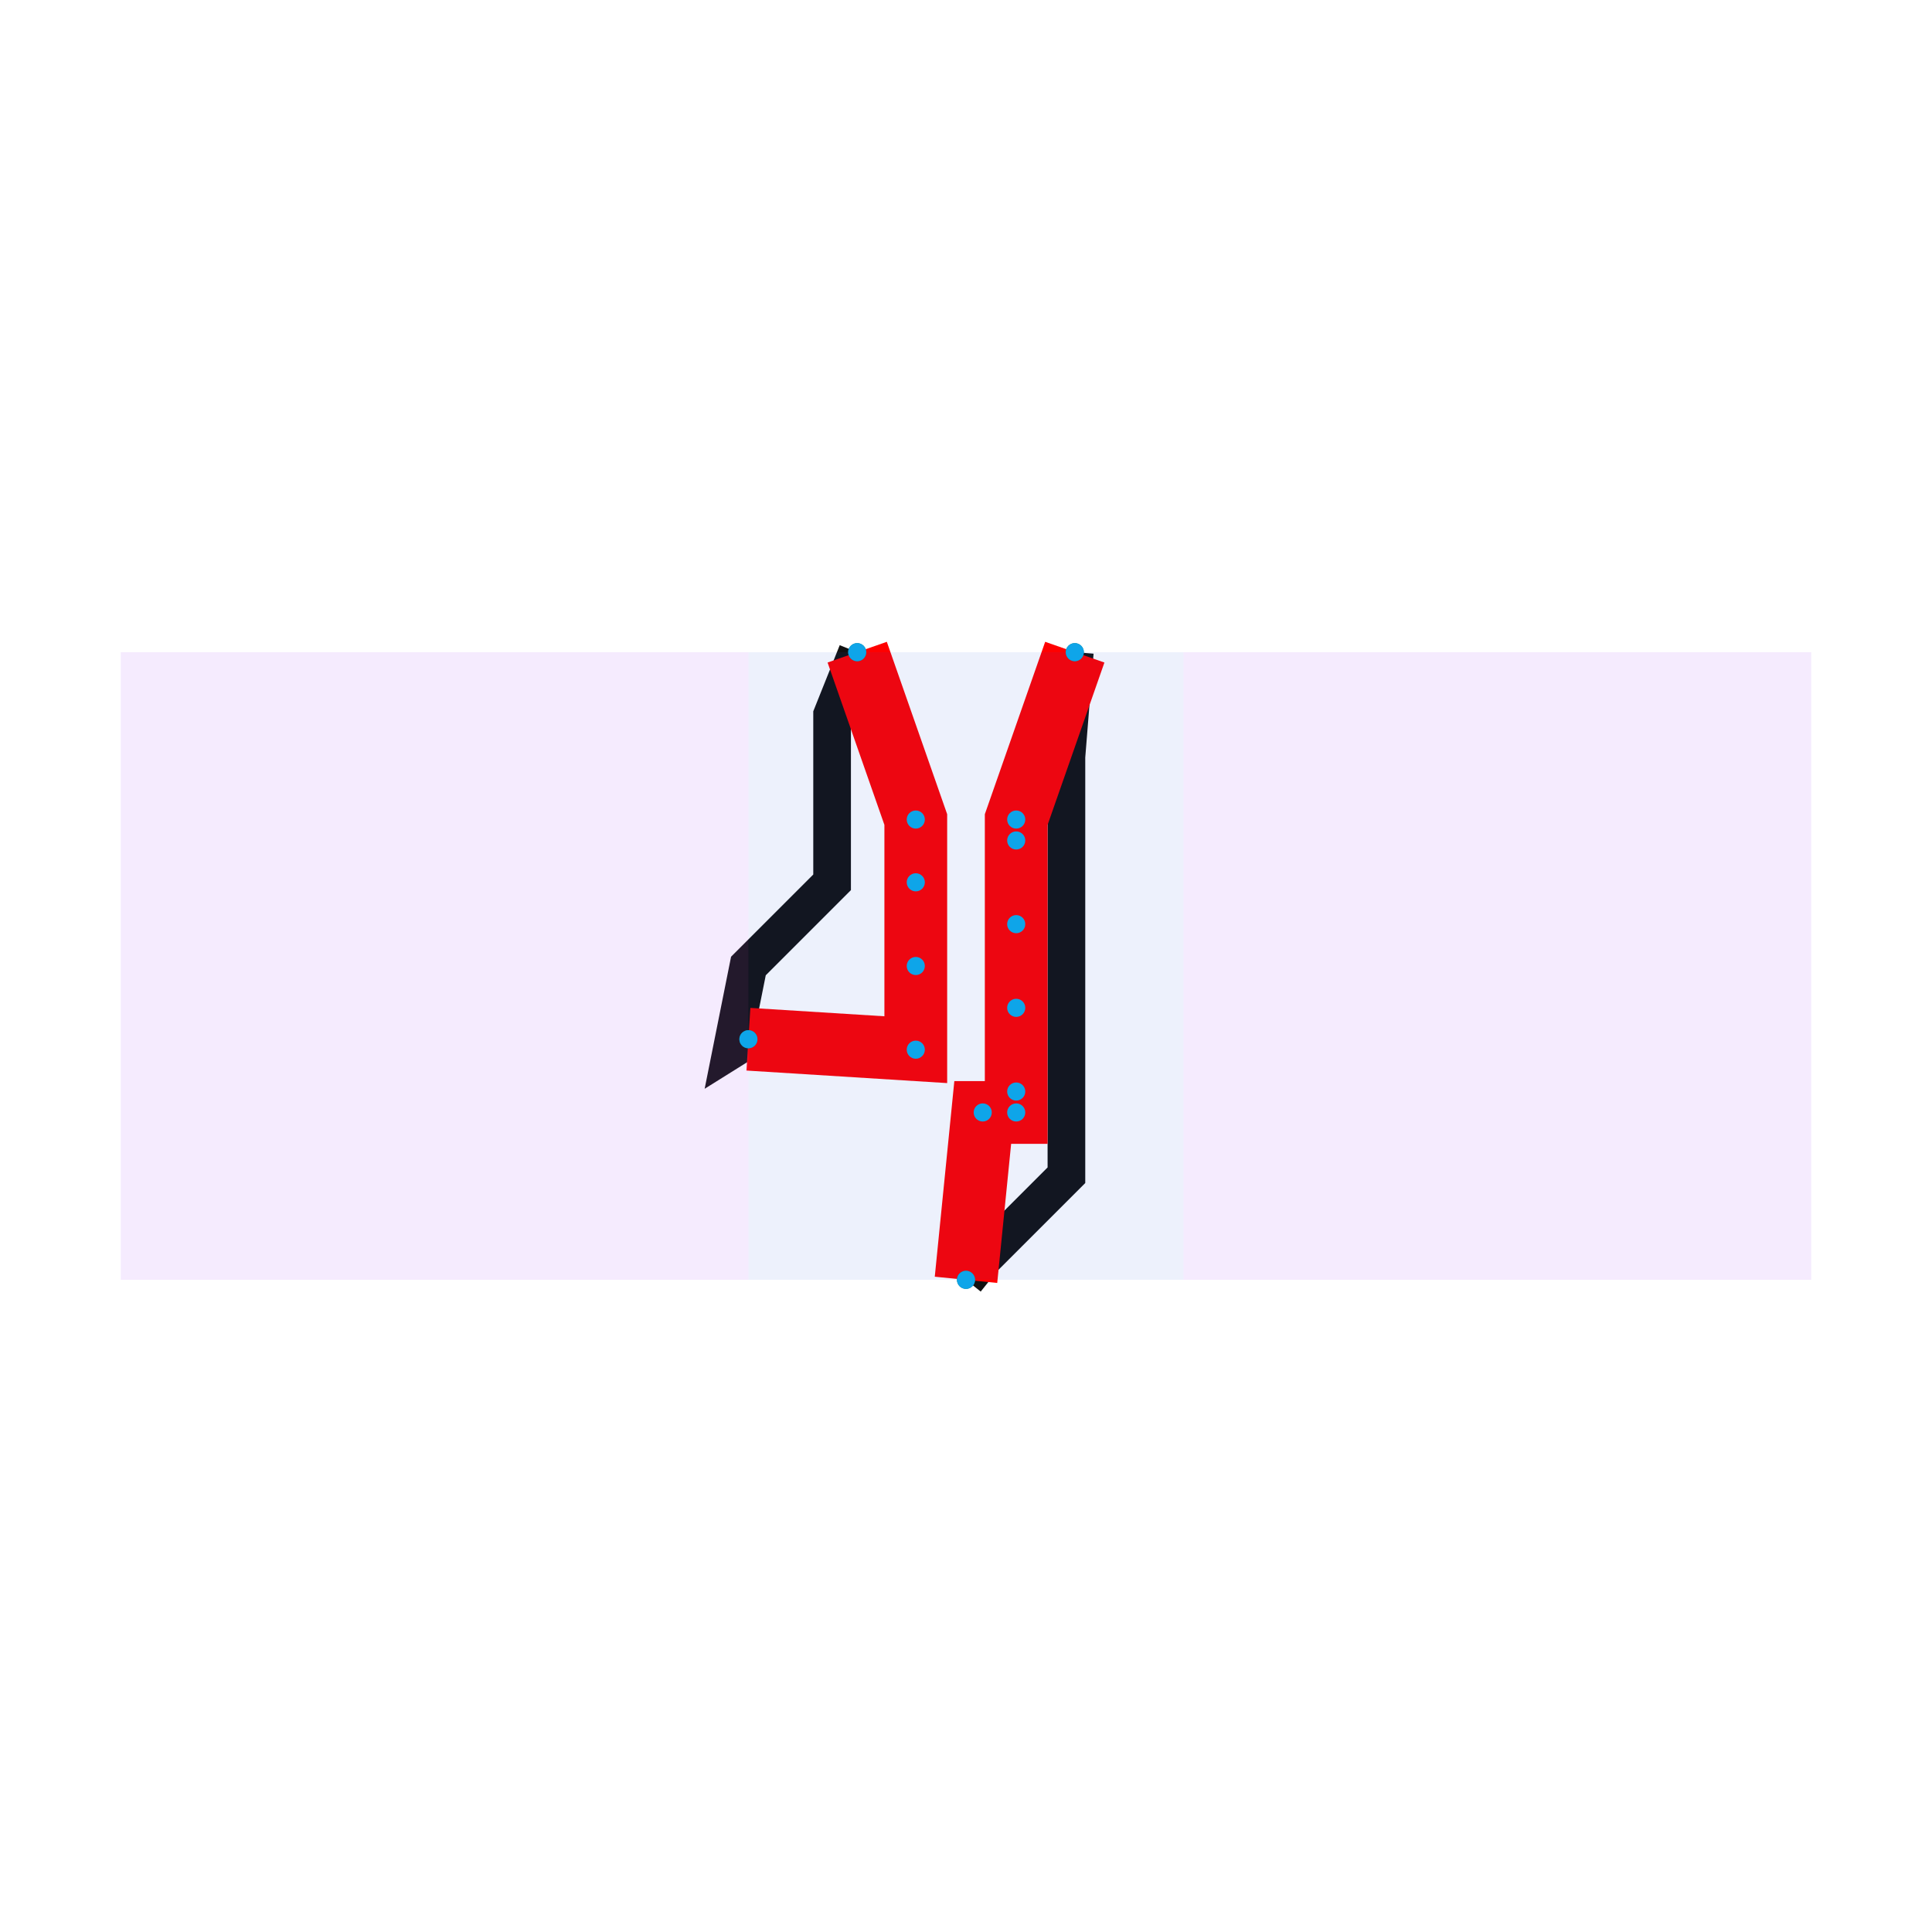
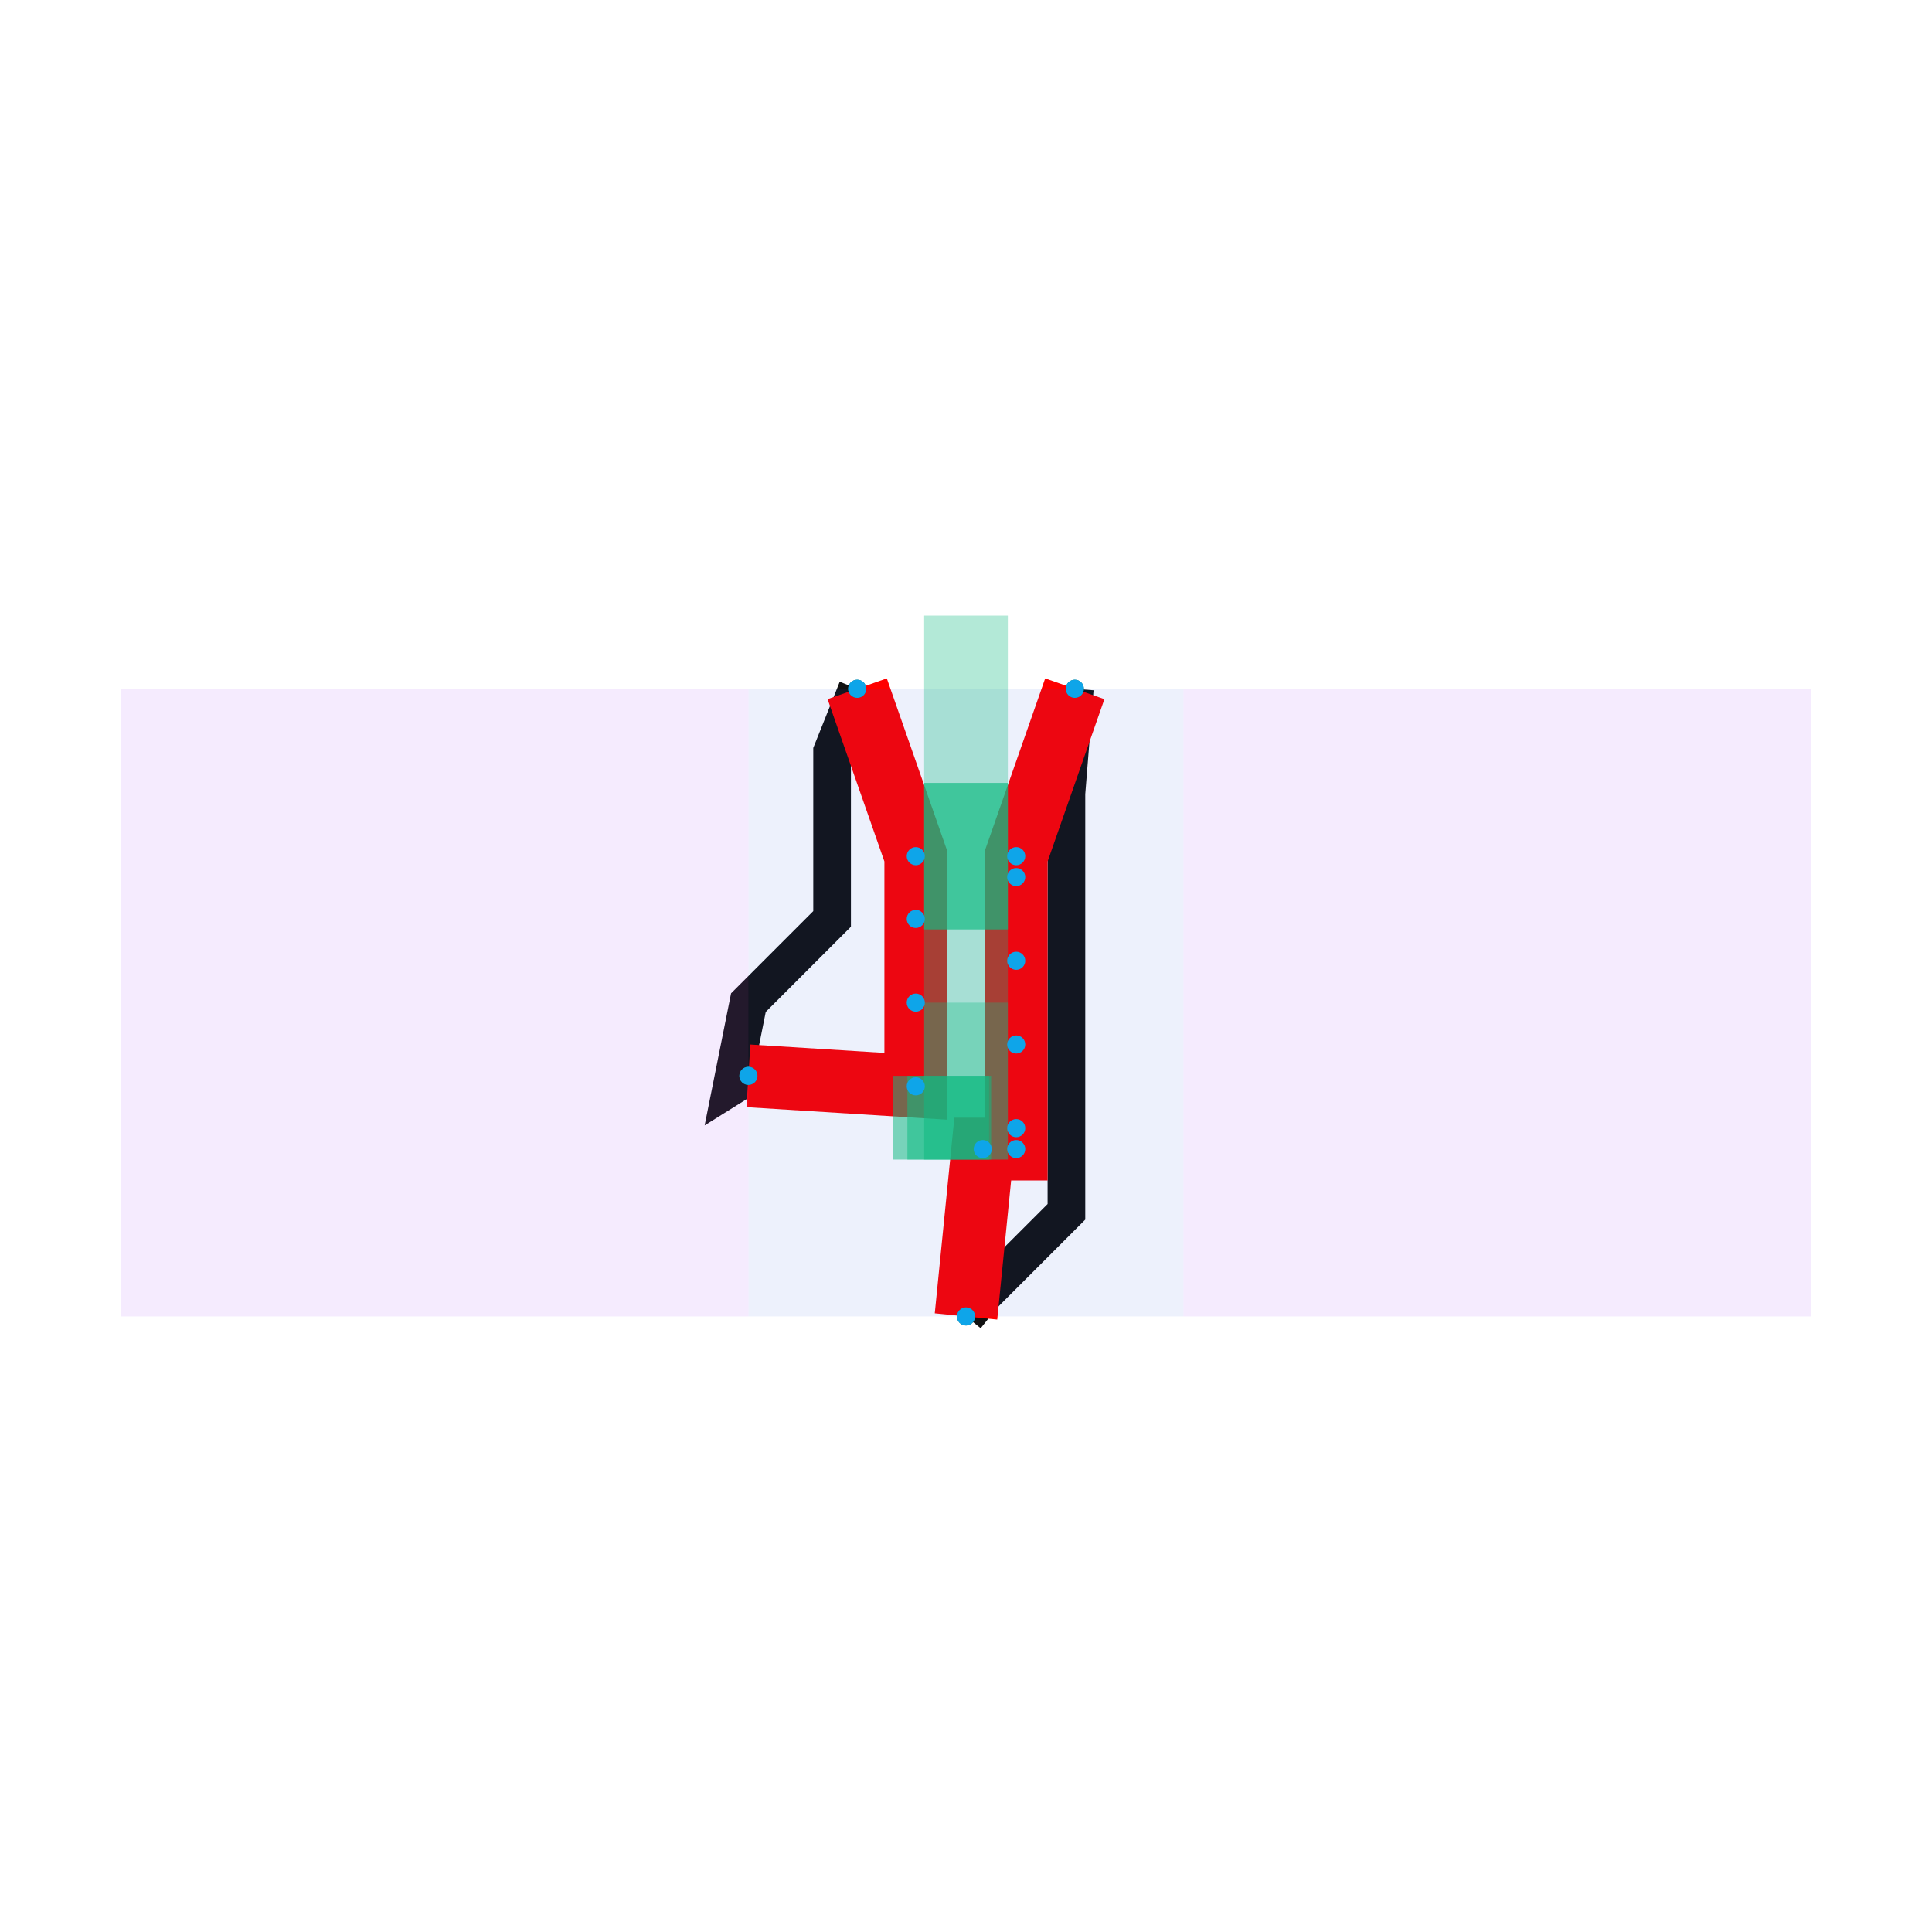
<svg xmlns="http://www.w3.org/2000/svg" width="640" height="640" viewBox="0 0 640 640">
  <rect width="100%" height="100%" fill="white" />
  <g>
-     <polyline data-points="5.460000000000001,3.25 5.5,3.3000000000000003 5.7,3.5000000000000004 5.7,3.7000000000000006 5.7,3.900000000000001 5.7,4.1000000000000005 5.7,4.300000000000001 5.7,4.500000000000001 5.720000000000001,4.75" data-type="line" data-label="original:source_net_6_mst2" points="320,423.96 325.545,417.03 353.267,389.307 353.267,361.584 353.267,333.861 353.267,306.139 353.267,278.416 353.267,250.693 356.04,216.04" fill="none" stroke="#111111" stroke-width="12.475" />
+     <polyline data-points="5.460000000000001,3.25 5.5,3.3000000000000003 5.7,3.5000000000000004 5.7,3.7000000000000006 5.7,3.900000000000001 5.7,4.1000000000000005 5.7,4.300000000000001 5.7,4.500000000000001 5.720000000000001,4.75" data-type="line" data-label="original:source_net_6_mst2" points="320,436.089 325.545,429.158 353.267,401.436 353.267,373.713 353.267,345.99 353.267,318.267 353.267,290.545 353.267,262.822 356.04,228.168" fill="none" stroke="#111111" stroke-width="12.475" />
  </g>
  <g>
-     <polyline data-points="4.940000000000001,3.825 4.9,3.8000000000000003 4.940000000000001,4 5.1400000000000015,4.2 5.1400000000000015,4.4 5.1400000000000015,4.6000000000000005 5.200000000000001,4.75" data-type="line" data-label="original:source_net_15_mst0" points="247.921,344.257 242.376,347.723 247.921,320 275.644,292.277 275.644,264.554 275.644,236.832 283.96,216.04" fill="none" stroke="#111111" stroke-width="12.475" />
+     <polyline data-points="4.940000000000001,3.825 4.9,3.8000000000000003 4.940000000000001,4 5.1400000000000015,4.2 5.1400000000000015,4.4 5.1400000000000015,4.6000000000000005 5.200000000000001,4.75" data-type="line" data-label="original:source_net_15_mst0" points="247.921,356.386 242.376,359.851 247.921,332.129 275.644,304.406 275.644,276.683 275.644,248.96 283.96,228.168" fill="none" stroke="#111111" stroke-width="12.475" />
  </g>
  <g>
-     <polyline data-points="5.460000000000001,3.25 5.5,3.65 5.58,3.65 5.58,3.7000000000000006 5.58,3.900000000000001 5.58,4.1000000000000005 5.58,4.300000000000001 5.58,4.35 5.720000000000001,4.75" data-type="line" data-label="source_net_6_mst2" points="320,423.96 325.545,368.515 336.634,368.515 336.634,361.584 336.634,333.861 336.634,306.139 336.634,278.416 336.634,271.485 356.04,216.04" fill="none" stroke="#FF0000" stroke-width="20.792" />
+     <polyline data-points="5.460000000000001,3.25 5.5,3.65 5.58,3.65 5.58,3.7000000000000006 5.58,3.900000000000001 5.58,4.1000000000000005 5.58,4.300000000000001 5.58,4.35 5.720000000000001,4.75" data-type="line" data-label="source_net_6_mst2" points="320,436.089 325.545,380.644 336.634,380.644 336.634,373.713 336.634,345.99 336.634,318.267 336.634,290.545 336.634,283.614 356.04,228.168" fill="none" stroke="#FF0000" stroke-width="20.792" />
  </g>
  <g>
-     <polyline data-points="4.940000000000001,3.825 5.340000000000002,3.8000000000000003 5.340000000000002,4 5.340000000000002,4.2 5.340000000000002,4.35 5.200000000000001,4.75" data-type="line" data-label="source_net_15_mst0" points="247.921,344.257 303.366,347.723 303.366,320 303.366,292.277 303.366,271.485 283.96,216.04" fill="none" stroke="#FF0000" stroke-width="20.792" />
+     <polyline data-points="4.940000000000001,3.825 5.340000000000002,3.8000000000000003 5.340000000000002,4 5.340000000000002,4.2 5.340000000000002,4.35 5.200000000000001,4.75" data-type="line" data-label="source_net_15_mst0" points="247.921,356.386 303.366,359.851 303.366,332.129 303.366,304.406 303.366,283.614 283.96,228.168" fill="none" stroke="#FF0000" stroke-width="20.792" />
  </g>
  <g>
-     <rect data-type="rect" data-label="cmn_90" data-x="5.460000000000001" data-y="4" x="247.921" y="216.04" width="144.158" height="207.921" fill="rgba(29, 78, 216, 0.08)" stroke="#1d4ed8" stroke-width="0.007" />
+     <rect data-type="rect" data-label="cmn_90" data-x="5.460000000000001" data-y="4" x="247.921" y="228.168" width="144.158" height="207.921" fill="rgba(29, 78, 216, 0.08)" stroke="#1d4ed8" stroke-width="0.007" />
  </g>
  <g>
-     <rect data-type="rect" data-label="obstacle:oval:0" data-x="4.19" data-y="4" x="40" y="216.04" width="207.921" height="207.921" fill="rgba(168, 85, 247, 0.12)" stroke="#a855f7" stroke-width="0.007" />
+     <rect data-type="rect" data-label="obstacle:oval:0" data-x="4.19" data-y="4" x="40" y="228.168" width="207.921" height="207.921" fill="rgba(168, 85, 247, 0.12)" stroke="#a855f7" stroke-width="0.007" />
  </g>
  <g>
-     <rect data-type="rect" data-label="obstacle:oval:1" data-x="6.73" data-y="4" x="392.079" y="216.04" width="207.921" height="207.921" fill="rgba(168, 85, 247, 0.12)" stroke="#a855f7" stroke-width="0.007" />
+     <rect data-type="rect" data-label="obstacle:oval:1" data-x="6.73" data-y="4" x="392.079" y="228.168" width="207.921" height="207.921" fill="rgba(168, 85, 247, 0.12)" stroke="#a855f7" stroke-width="0.007" />
  </g>
  <g>
-     <circle data-type="point" data-label="source_net_15_mst0" data-x="4.940000000000001" data-y="3.825" cx="247.921" cy="344.257" r="3" fill="#0f766e" />
+     <rect data-type="rect" data-label="trace-violation:0:s0:1:s0:top" data-x="5.400000000000001" data-y="3.725" x="295.743" y="356.386" width="31.881" height="27.723" fill="rgba(16, 185, 129, 0.32)" stroke="#059669" stroke-width="0.007" />
  </g>
  <g>
-     <circle data-type="point" data-label="source_net_15_mst0" data-x="5.200000000000001" data-y="4.75" cx="283.96" cy="216.04" r="3" fill="#0f766e" />
+     <rect data-type="rect" data-label="trace-violation:0:s0:1:s1:top" data-x="5.400000000000001" data-y="3.725" x="295.743" y="356.386" width="31.881" height="27.723" fill="rgba(16, 185, 129, 0.32)" stroke="#059669" stroke-width="0.007" />
  </g>
  <g>
-     <circle data-type="point" data-label="source_net_6_mst2" data-x="5.460000000000001" data-y="3.25" cx="320" cy="423.96" r="3" fill="#0f766e" />
+     <rect data-type="rect" data-label="trace-violation:0:s1:1:s0:top" data-x="5.420000000000001" data-y="3.725" x="300.594" y="356.386" width="27.723" height="27.723" fill="rgba(16, 185, 129, 0.32)" stroke="#059669" stroke-width="0.007" />
  </g>
  <g>
-     <circle data-type="point" data-label="source_net_6_mst2" data-x="5.720000000000001" data-y="4.75" cx="356.04" cy="216.04" r="3" fill="#0f766e" />
+     <rect data-type="rect" data-label="trace-violation:0:s1:1:s1:top" data-x="5.420000000000001" data-y="3.725" x="300.594" y="356.386" width="27.723" height="27.723" fill="rgba(16, 185, 129, 0.32)" stroke="#059669" stroke-width="0.007" />
  </g>
  <g>
-     <circle data-type="point" data-label="" data-x="5.460000000000001" data-y="3.25" cx="320" cy="423.96" r="3" fill="#0ea5e9" />
+     <rect data-type="rect" data-label="trace-violation:0:s2:1:s0:top" data-x="5.460000000000001" data-y="3.8125" x="306.139" y="332.129" width="27.723" height="51.98" fill="rgba(16, 185, 129, 0.32)" stroke="#059669" stroke-width="0.007" />
  </g>
  <g>
-     <circle data-type="point" data-label="" data-x="5.5" data-y="3.65" cx="325.545" cy="368.515" r="3" fill="#0ea5e9" />
+     <rect data-type="rect" data-label="trace-violation:0:s2:1:s1:top" data-x="5.460000000000001" data-y="4.074999999999999" x="306.139" y="259.356" width="27.723" height="124.752" fill="rgba(16, 185, 129, 0.32)" stroke="#059669" stroke-width="0.007" />
  </g>
  <g>
-     <circle data-type="point" data-label="" data-x="5.58" data-y="3.65" cx="336.634" cy="368.515" r="3" fill="#0ea5e9" />
+     <rect data-type="rect" data-label="trace-violation:0:s2:1:s4:top" data-x="5.460000000000001" data-y="4.35" x="306.139" y="259.356" width="27.723" height="48.515" fill="rgba(16, 185, 129, 0.32)" stroke="#059669" stroke-width="0.007" />
  </g>
  <g>
-     <circle data-type="point" data-label="" data-x="5.58" data-y="3.7000000000000006" cx="336.634" cy="361.584" r="3" fill="#0ea5e9" />
+     <rect data-type="rect" data-label="trace-violation:0:s7:1:s1:top" data-x="5.460000000000001" data-y="4.35" x="306.139" y="259.356" width="27.723" height="48.515" fill="rgba(16, 185, 129, 0.32)" stroke="#059669" stroke-width="0.007" />
  </g>
  <g>
-     <circle data-type="point" data-label="" data-x="5.58" data-y="3.900000000000001" cx="336.634" cy="333.861" r="3" fill="#0ea5e9" />
+     <rect data-type="rect" data-label="trace-violation:0:s7:1:s4:top" data-x="5.460000000000001" data-y="4.55" x="306.139" y="203.911" width="27.723" height="103.96" fill="rgba(16, 185, 129, 0.32)" stroke="#059669" stroke-width="0.007" />
  </g>
  <g>
-     <circle data-type="point" data-label="" data-x="5.58" data-y="4.1000000000000005" cx="336.634" cy="306.139" r="3" fill="#0ea5e9" />
+     <circle data-type="point" data-label="source_net_15_mst0" data-x="4.940000000000001" data-y="3.825" cx="247.921" cy="356.386" r="3" fill="#0f766e" />
  </g>
  <g>
-     <circle data-type="point" data-label="" data-x="5.58" data-y="4.300000000000001" cx="336.634" cy="278.416" r="3" fill="#0ea5e9" />
+     <circle data-type="point" data-label="source_net_15_mst0" data-x="5.200000000000001" data-y="4.75" cx="283.96" cy="228.168" r="3" fill="#0f766e" />
  </g>
  <g>
-     <circle data-type="point" data-label="" data-x="5.58" data-y="4.35" cx="336.634" cy="271.485" r="3" fill="#0ea5e9" />
+     <circle data-type="point" data-label="source_net_6_mst2" data-x="5.460000000000001" data-y="3.25" cx="320" cy="436.089" r="3" fill="#0f766e" />
  </g>
  <g>
-     <circle data-type="point" data-label="" data-x="5.720000000000001" data-y="4.75" cx="356.04" cy="216.04" r="3" fill="#0ea5e9" />
+     <circle data-type="point" data-label="source_net_6_mst2" data-x="5.720000000000001" data-y="4.75" cx="356.04" cy="228.168" r="3" fill="#0f766e" />
  </g>
  <g>
-     <circle data-type="point" data-label="" data-x="4.940000000000001" data-y="3.825" cx="247.921" cy="344.257" r="3" fill="#0ea5e9" />
+     <circle data-type="point" data-label="" data-x="5.460000000000001" data-y="3.25" cx="320" cy="436.089" r="3" fill="#0ea5e9" />
  </g>
  <g>
-     <circle data-type="point" data-label="" data-x="5.340000000000002" data-y="3.8000000000000003" cx="303.366" cy="347.723" r="3" fill="#0ea5e9" />
+     <circle data-type="point" data-label="" data-x="5.5" data-y="3.65" cx="325.545" cy="380.644" r="3" fill="#0ea5e9" />
  </g>
  <g>
-     <circle data-type="point" data-label="" data-x="5.340000000000002" data-y="4" cx="303.366" cy="320" r="3" fill="#0ea5e9" />
+     <circle data-type="point" data-label="" data-x="5.58" data-y="3.65" cx="336.634" cy="380.644" r="3" fill="#0ea5e9" />
  </g>
  <g>
-     <circle data-type="point" data-label="" data-x="5.340000000000002" data-y="4.2" cx="303.366" cy="292.277" r="3" fill="#0ea5e9" />
+     <circle data-type="point" data-label="" data-x="5.58" data-y="3.7000000000000006" cx="336.634" cy="373.713" r="3" fill="#0ea5e9" />
  </g>
  <g>
-     <circle data-type="point" data-label="" data-x="5.340000000000002" data-y="4.35" cx="303.366" cy="271.485" r="3" fill="#0ea5e9" />
+     <circle data-type="point" data-label="" data-x="5.58" data-y="3.900000000000001" cx="336.634" cy="345.99" r="3" fill="#0ea5e9" />
  </g>
  <g>
-     <circle data-type="point" data-label="" data-x="5.200000000000001" data-y="4.75" cx="283.96" cy="216.04" r="3" fill="#0ea5e9" />
+     <circle data-type="point" data-label="" data-x="5.58" data-y="4.1000000000000005" cx="336.634" cy="318.267" r="3" fill="#0ea5e9" />
+   </g>
+   <g>
+     <circle data-type="point" data-label="" data-x="5.58" data-y="4.300000000000001" cx="336.634" cy="290.545" r="3" fill="#0ea5e9" />
+   </g>
+   <g>
+     <circle data-type="point" data-label="" data-x="5.58" data-y="4.35" cx="336.634" cy="283.614" r="3" fill="#0ea5e9" />
+   </g>
+   <g>
+     <circle data-type="point" data-label="" data-x="5.720000000000001" data-y="4.75" cx="356.04" cy="228.168" r="3" fill="#0ea5e9" />
+   </g>
+   <g>
+     <circle data-type="point" data-label="" data-x="4.940000000000001" data-y="3.825" cx="247.921" cy="356.386" r="3" fill="#0ea5e9" />
+   </g>
+   <g>
+     <circle data-type="point" data-label="" data-x="5.340000000000002" data-y="3.8000000000000003" cx="303.366" cy="359.851" r="3" fill="#0ea5e9" />
+   </g>
+   <g>
+     <circle data-type="point" data-label="" data-x="5.340000000000002" data-y="4" cx="303.366" cy="332.129" r="3" fill="#0ea5e9" />
+   </g>
+   <g>
+     <circle data-type="point" data-label="" data-x="5.340000000000002" data-y="4.2" cx="303.366" cy="304.406" r="3" fill="#0ea5e9" />
+   </g>
+   <g>
+     <circle data-type="point" data-label="" data-x="5.340000000000002" data-y="4.35" cx="303.366" cy="283.614" r="3" fill="#0ea5e9" />
+   </g>
+   <g>
+     <circle data-type="point" data-label="" data-x="5.200000000000001" data-y="4.75" cx="283.96" cy="228.168" r="3" fill="#0ea5e9" />
  </g>
  <g id="crosshair" style="display: none">
    <line id="crosshair-h" y1="0" y2="640" stroke="#666" stroke-width="0.5" />
    <line id="crosshair-v" x1="0" x2="640" stroke="#666" stroke-width="0.5" />
    <text id="coordinates" font-family="monospace" font-size="12" fill="#666" />
  </g>
</svg>
